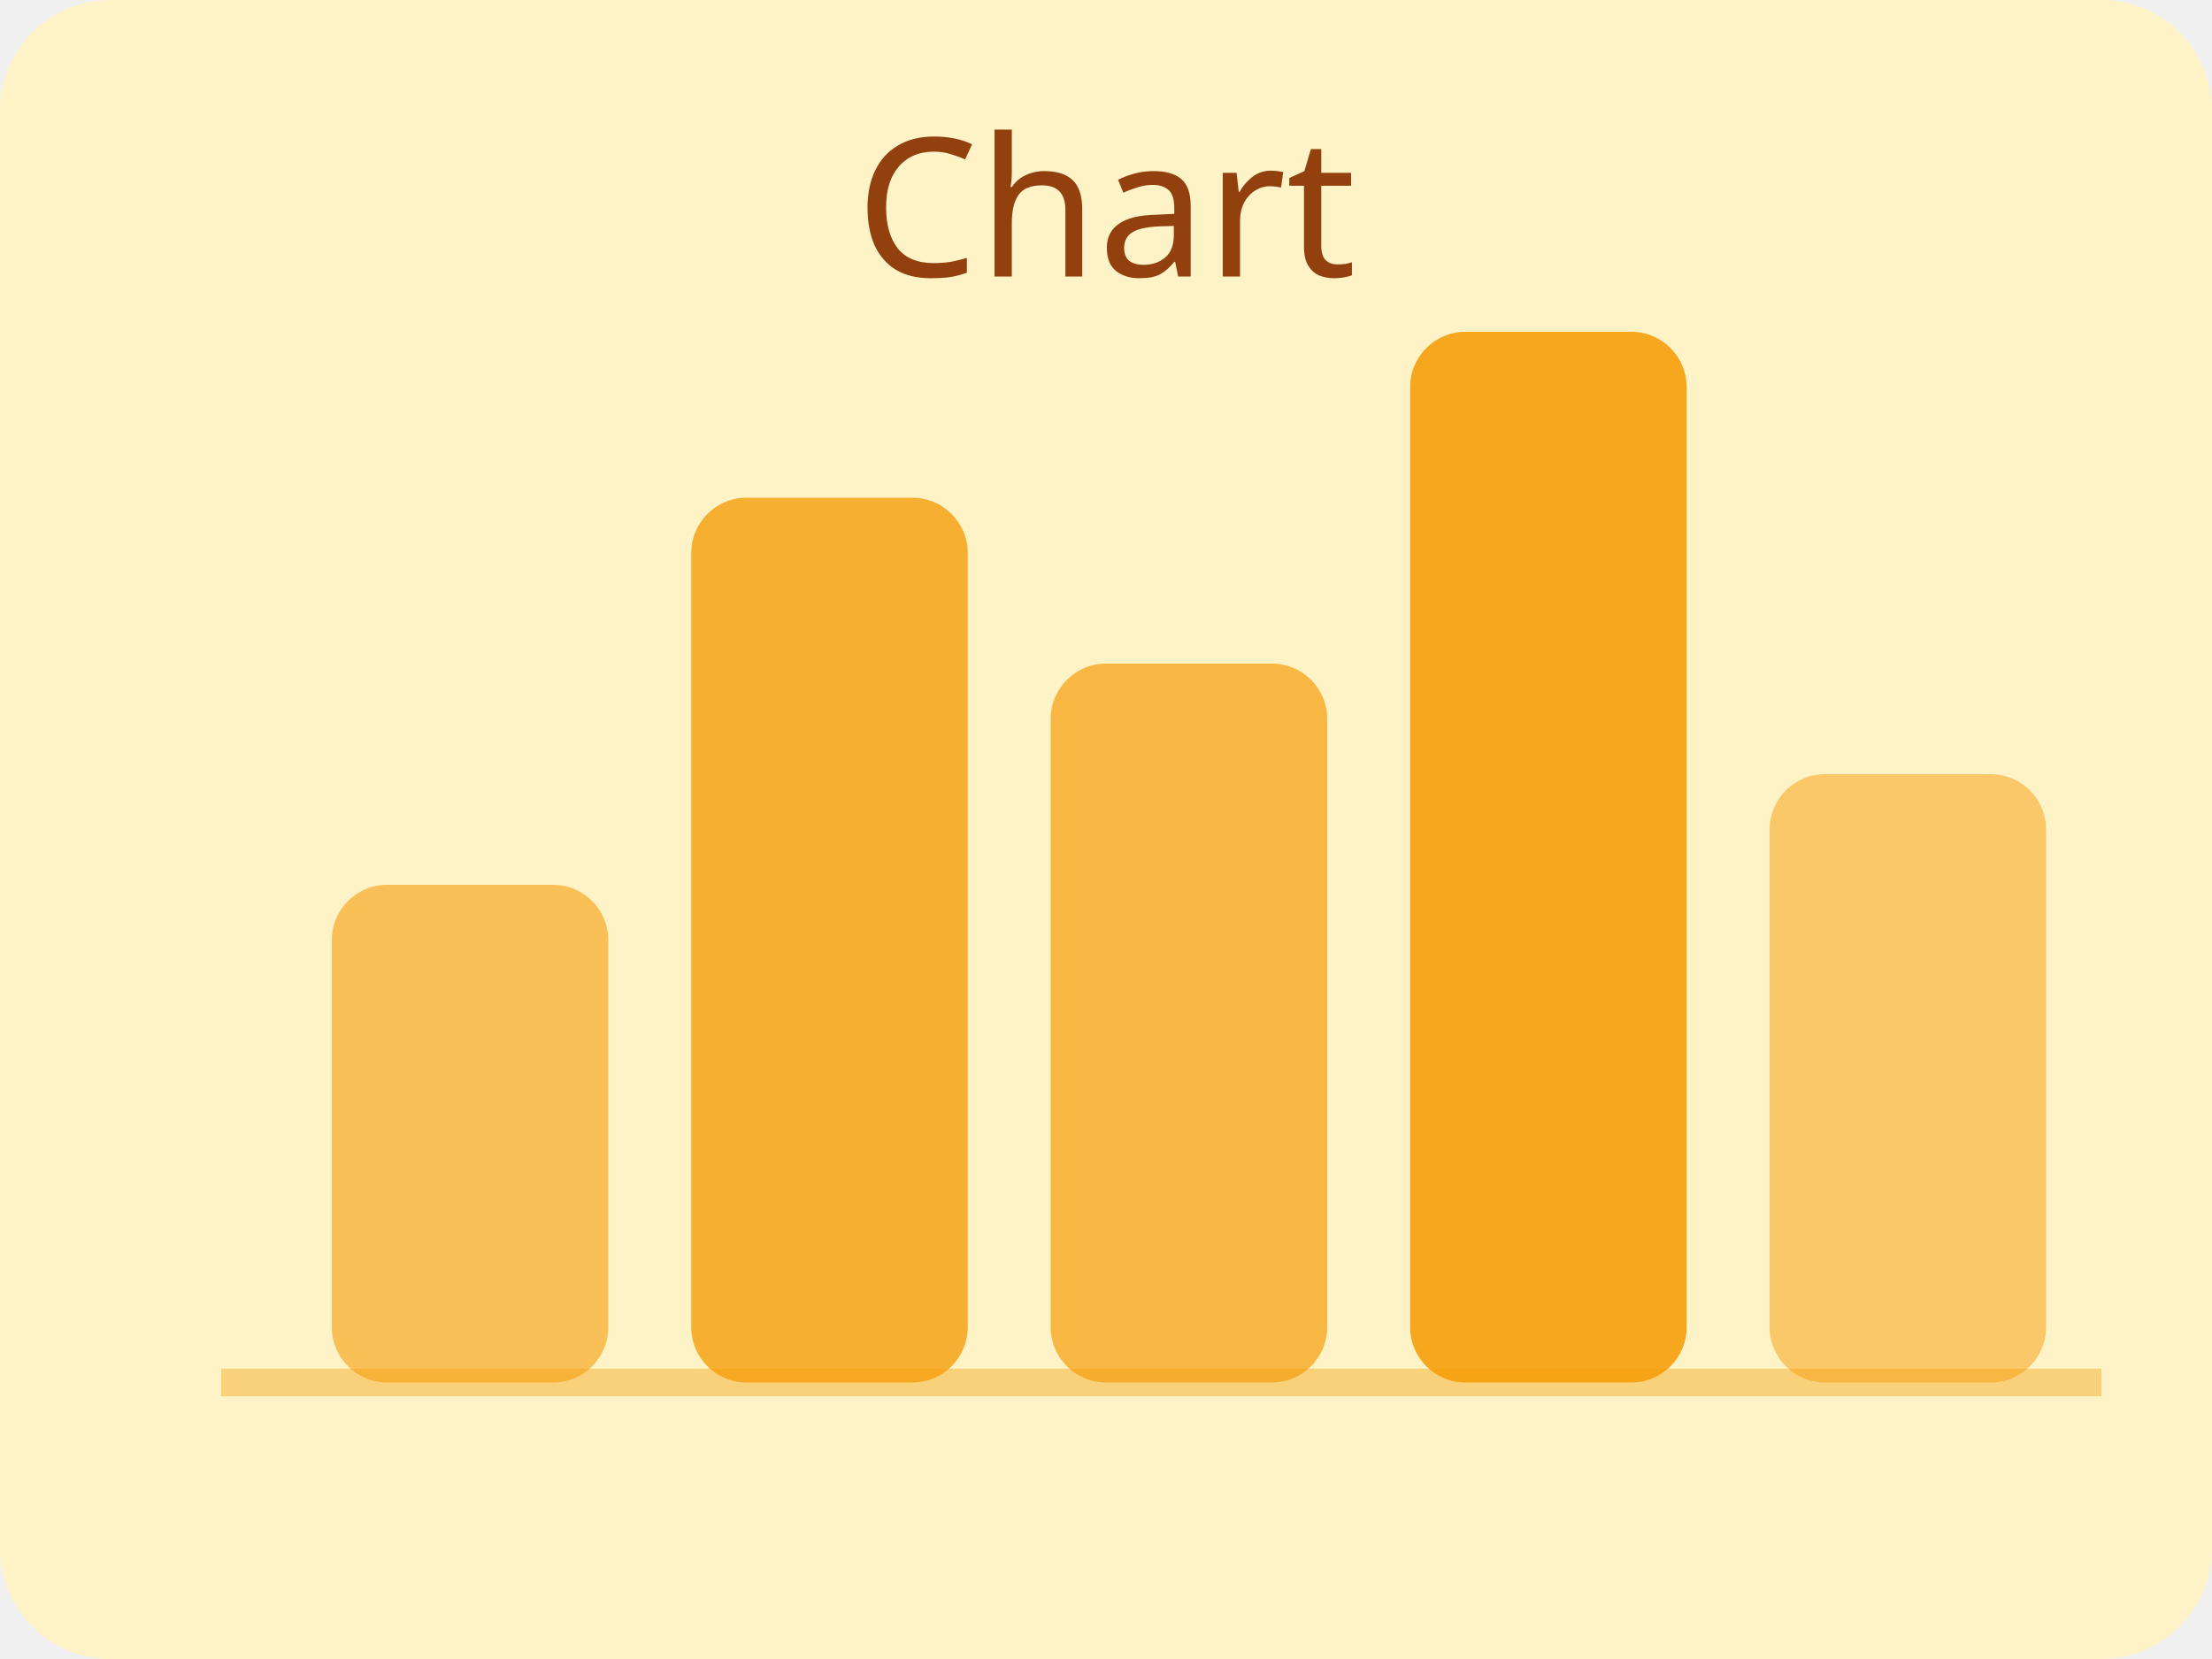
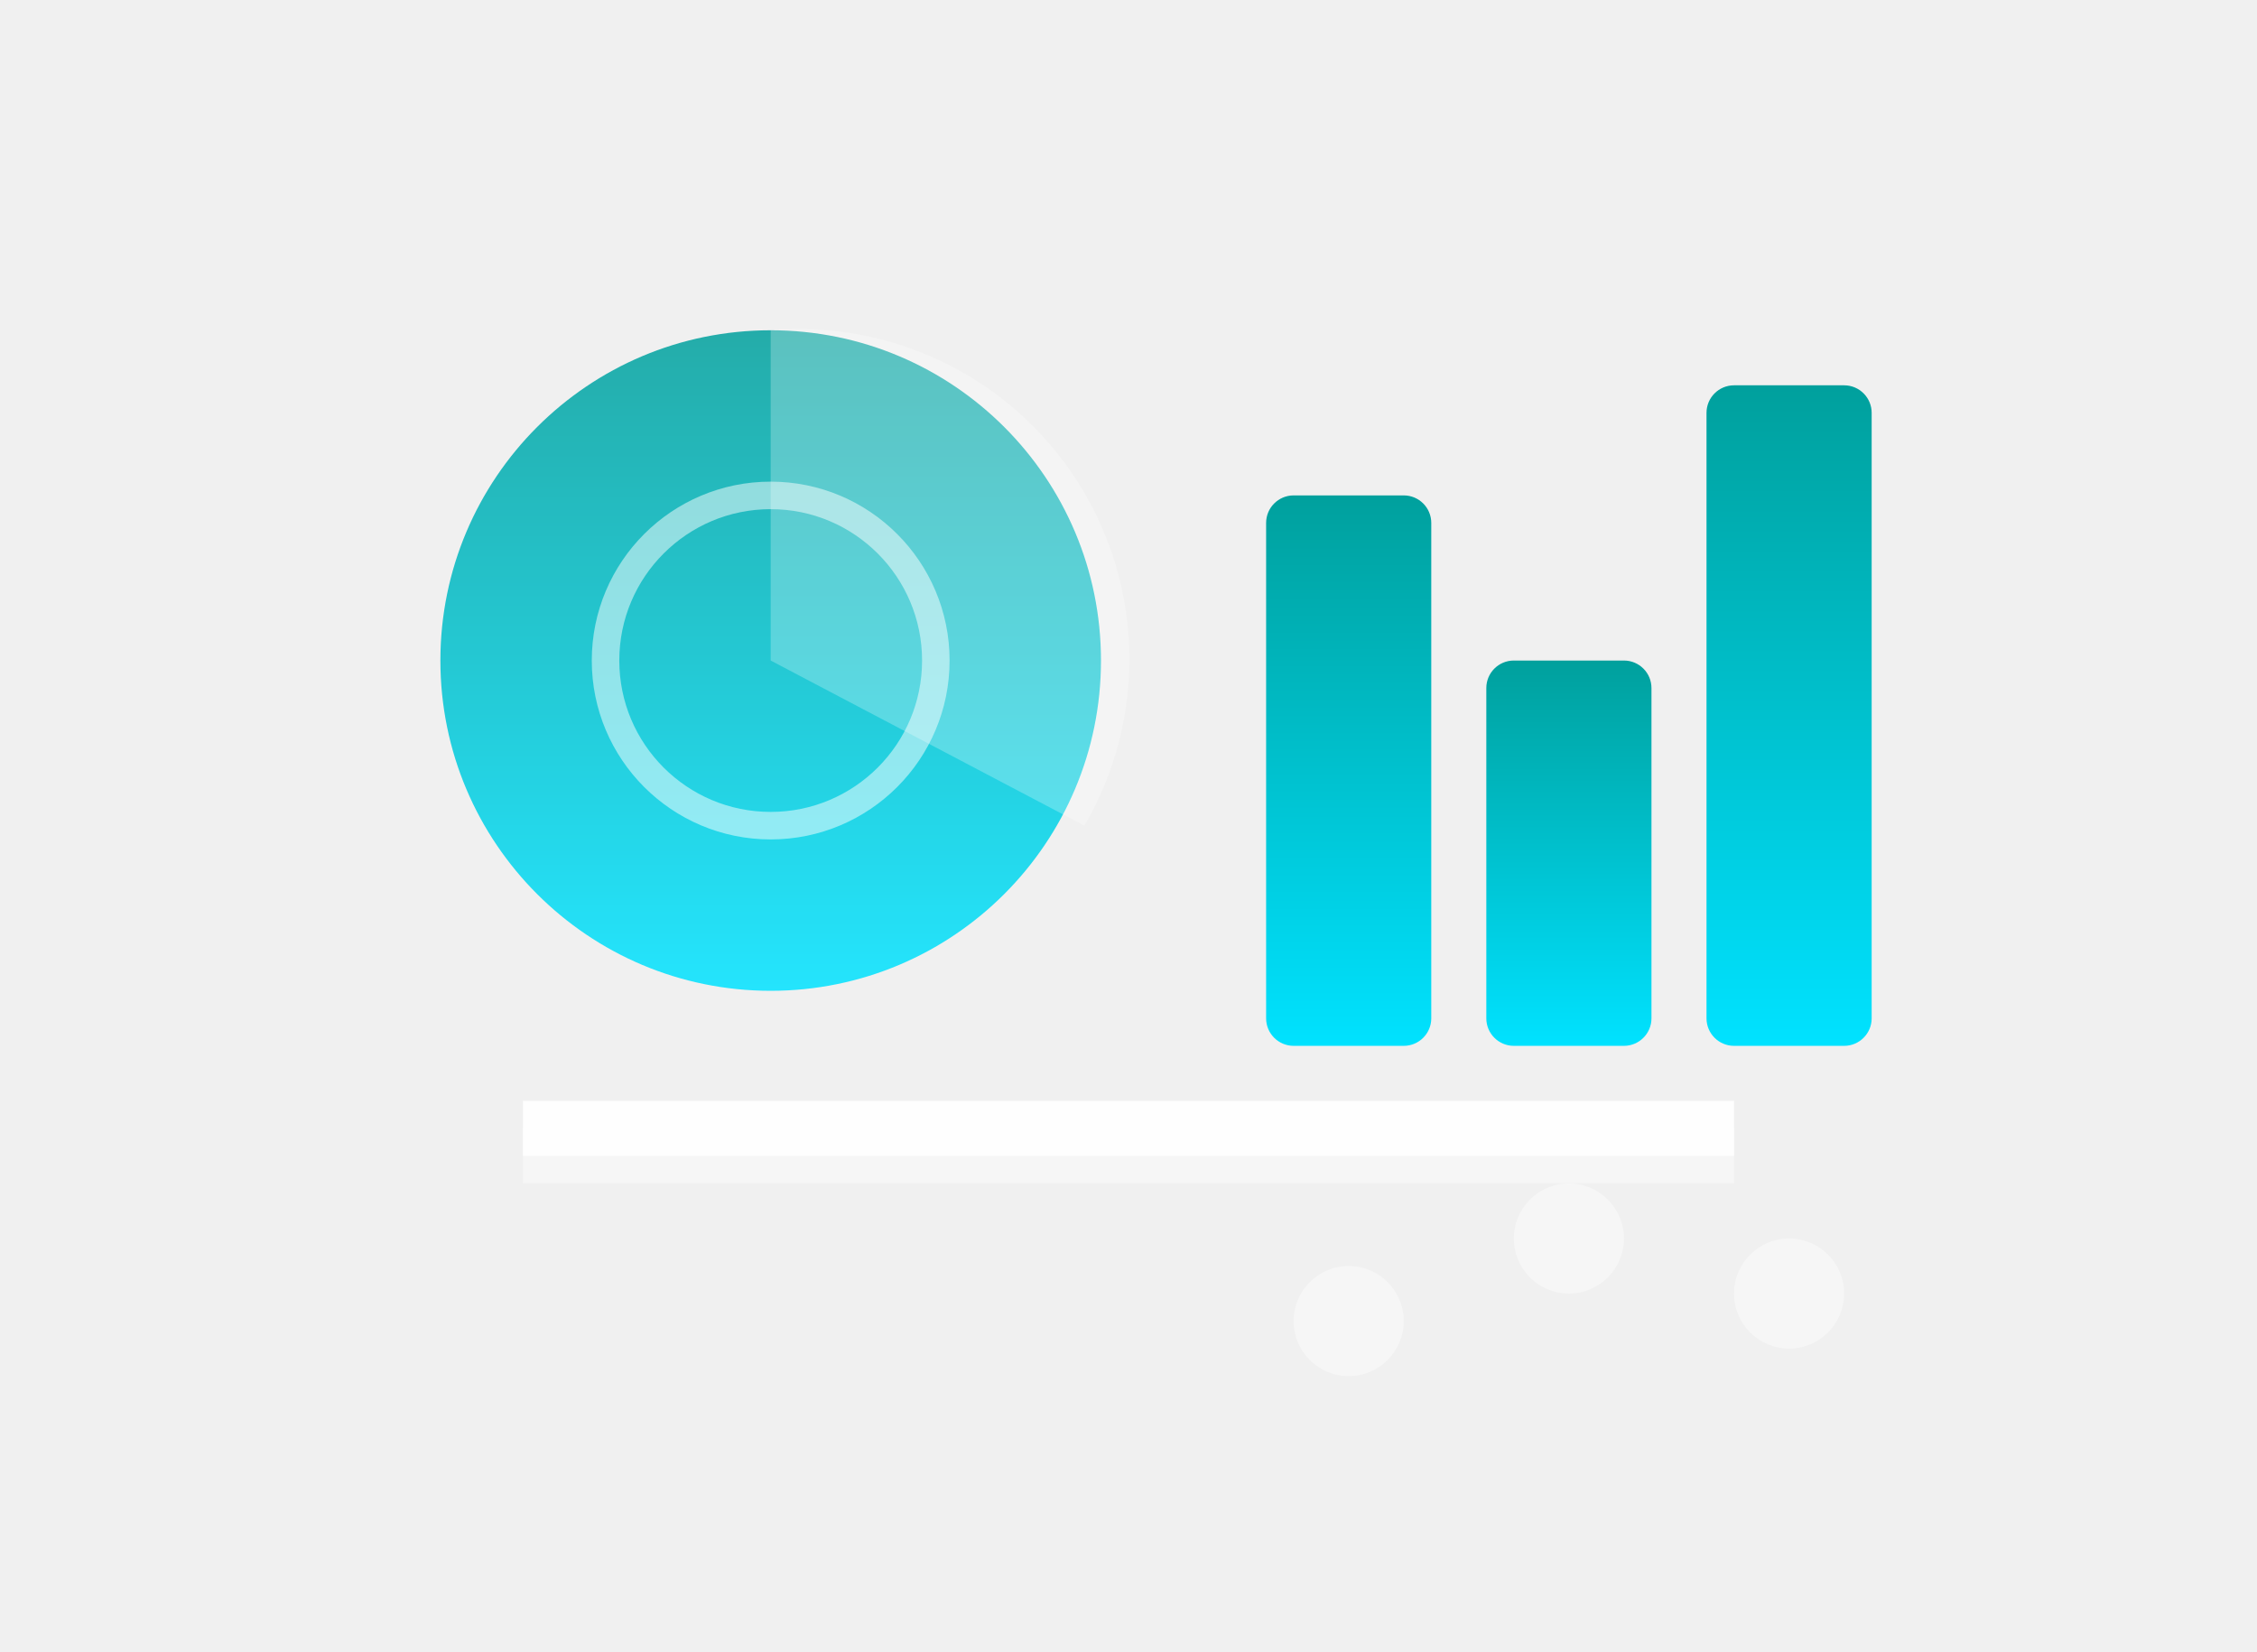
- <svg xmlns="http://www.w3.org/2000/svg" width="80" height="60" viewBox="0 0 80 60">
-   <rect width="80" height="60" rx="4" fill="#fef3c7" />
-   <rect x="12" y="32" width="10" height="18" rx="2" fill="#F59E0B" opacity="0.6" />
-   <rect x="25" y="18" width="10" height="32" rx="2" fill="#F59E0B" opacity="0.8" />
-   <rect x="38" y="24" width="10" height="26" rx="2" fill="#F59E0B" opacity="0.7" />
-   <rect x="51" y="12" width="10" height="38" rx="2" fill="#F59E0B" opacity="0.9" />
-   <rect x="64" y="28" width="10" height="22" rx="2" fill="#F59E0B" opacity="0.5" />
-   <line x1="8" y1="50" x2="76" y2="50" stroke="#F59E0B" stroke-width="1" opacity="0.4" />
-   <text x="40" y="10" text-anchor="middle" font-family="sans-serif" font-size="7" fill="#92400e">Chart</text>
+ <svg xmlns="http://www.w3.org/2000/svg" xmlns:xlink="http://www.w3.org/1999/xlink" width="82" height="60" viewBox="0 0 82 60">
+   <defs>
+     <linearGradient id="linearGradient-1" x1="50%" x2="50%" y1="0%" y2="100%">
+       <stop offset="0%" stop-color="#00A09D" />
+       <stop offset="100%" stop-color="#00E2FF" />
+     </linearGradient>
+     <linearGradient id="linearGradient-2" x1="50%" x2="50%" y1="0%" y2="100%">
+       <stop offset="0%" stop-color="#00A09D" />
+       <stop offset="100%" stop-color="#00E2FF" />
+     </linearGradient>
+     <linearGradient id="linearGradient-3" x1="50%" x2="50%" y1="0%" y2="100%">
+       <stop offset="0%" stop-color="#00A09D" />
+       <stop offset="100%" stop-color="#00E2FF" />
+     </linearGradient>
+     <linearGradient id="linearGradient-4" x1="50%" x2="50%" y1="0%" y2="100%">
+       <stop offset="0%" stop-color="#00A09D" />
+       <stop offset="100%" stop-color="#00E2FF" />
+     </linearGradient>
+     <linearGradient id="linearGradient-5" x1="50%" x2="50%" y1="0%" y2="100%">
+       <stop offset="0%" stop-color="#00A09D" />
+       <stop offset="100%" stop-color="#00E2FF" />
+     </linearGradient>
+     <rect id="path-6" width="44" height="2" x="0" y="0" />
+     <filter id="filter-7" width="102.3%" height="200%" x="-1.1%" y="-25%" filterUnits="objectBoundingBox">
+       <feOffset dy="1" in="SourceAlpha" result="shadowOffsetOuter1" />
+       <feComposite in="shadowOffsetOuter1" in2="SourceAlpha" operator="out" result="shadowOffsetOuter1" />
+       <feColorMatrix in="shadowOffsetOuter1" values="0 0 0 0 1   0 0 0 0 1   0 0 0 0 1  0 0 0 0.4 0" />
+     </filter>
+   </defs>
+   <g fill="none" fill-rule="evenodd" class="snippets_thumbs">
+     <g class="s_woow_chart">
+       <rect width="82" height="60" class="bg" />
+       <g class="group" transform="translate(14 10)">
+         <circle cx="14" cy="14" r="12" fill="url(#linearGradient-1)" opacity="0.85" />
+         <circle cx="14" cy="14" r="6" fill="none" stroke="#FFF" stroke-width="1" stroke-opacity="0.5" />
+         <path d="M14 2 A12 12 0 0 1 25.4 20 L14 14 Z" fill="#FFF" fill-opacity=".25" />
+         <rect width="6" height="20" x="32" y="8" fill="url(#linearGradient-2)" rx="1" />
+         <rect width="6" height="14" x="40" y="14" fill="url(#linearGradient-3)" rx="1" />
+         <rect width="6" height="24" x="48" y="4" fill="url(#linearGradient-4)" rx="1" />
+         <g class="baseline" transform="translate(5 30)">
+           <use fill="#000" filter="url(#filter-7)" xlink:href="#path-6" />
+           <use fill="#FFF" fill-opacity=".95" xlink:href="#path-6" />
+         </g>
+         <circle cx="35" cy="38" r="2" fill="#FFF" fill-opacity=".4" />
+         <circle cx="43" cy="35" r="2" fill="#FFF" fill-opacity=".4" />
+         <circle cx="51" cy="37" r="2" fill="#FFF" fill-opacity=".4" />
+       </g>
+     </g>
+   </g>
</svg>
